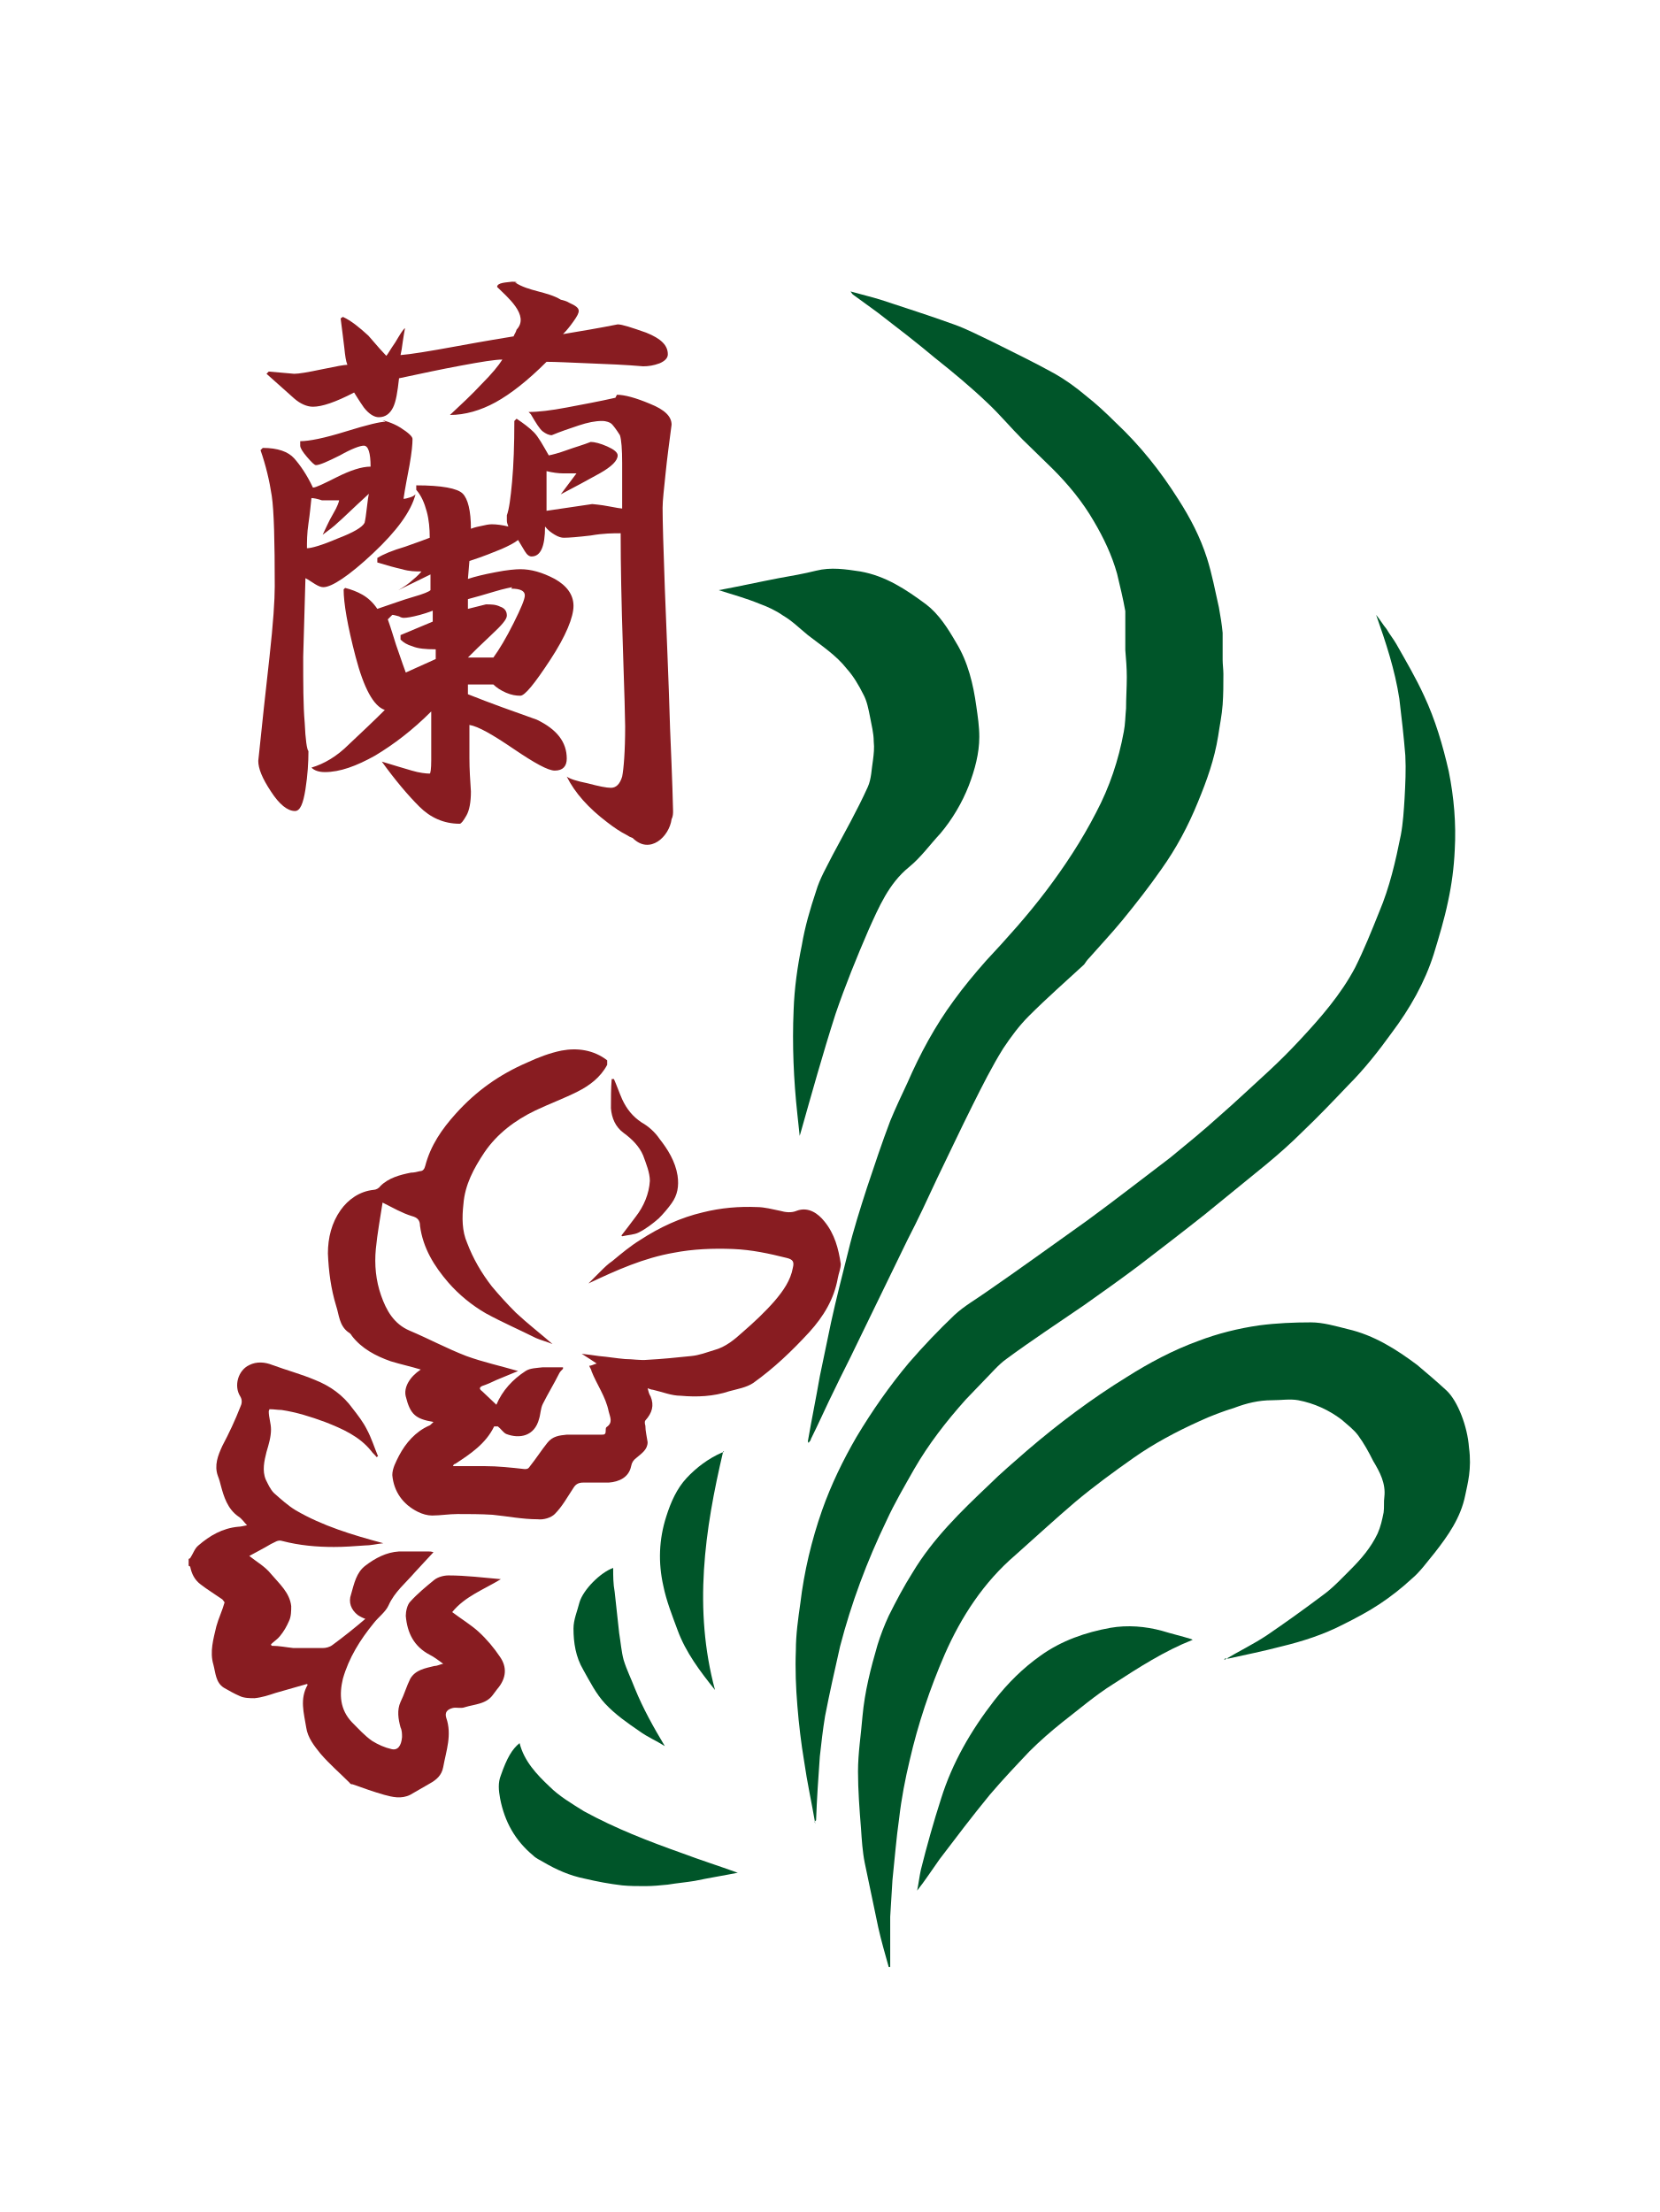
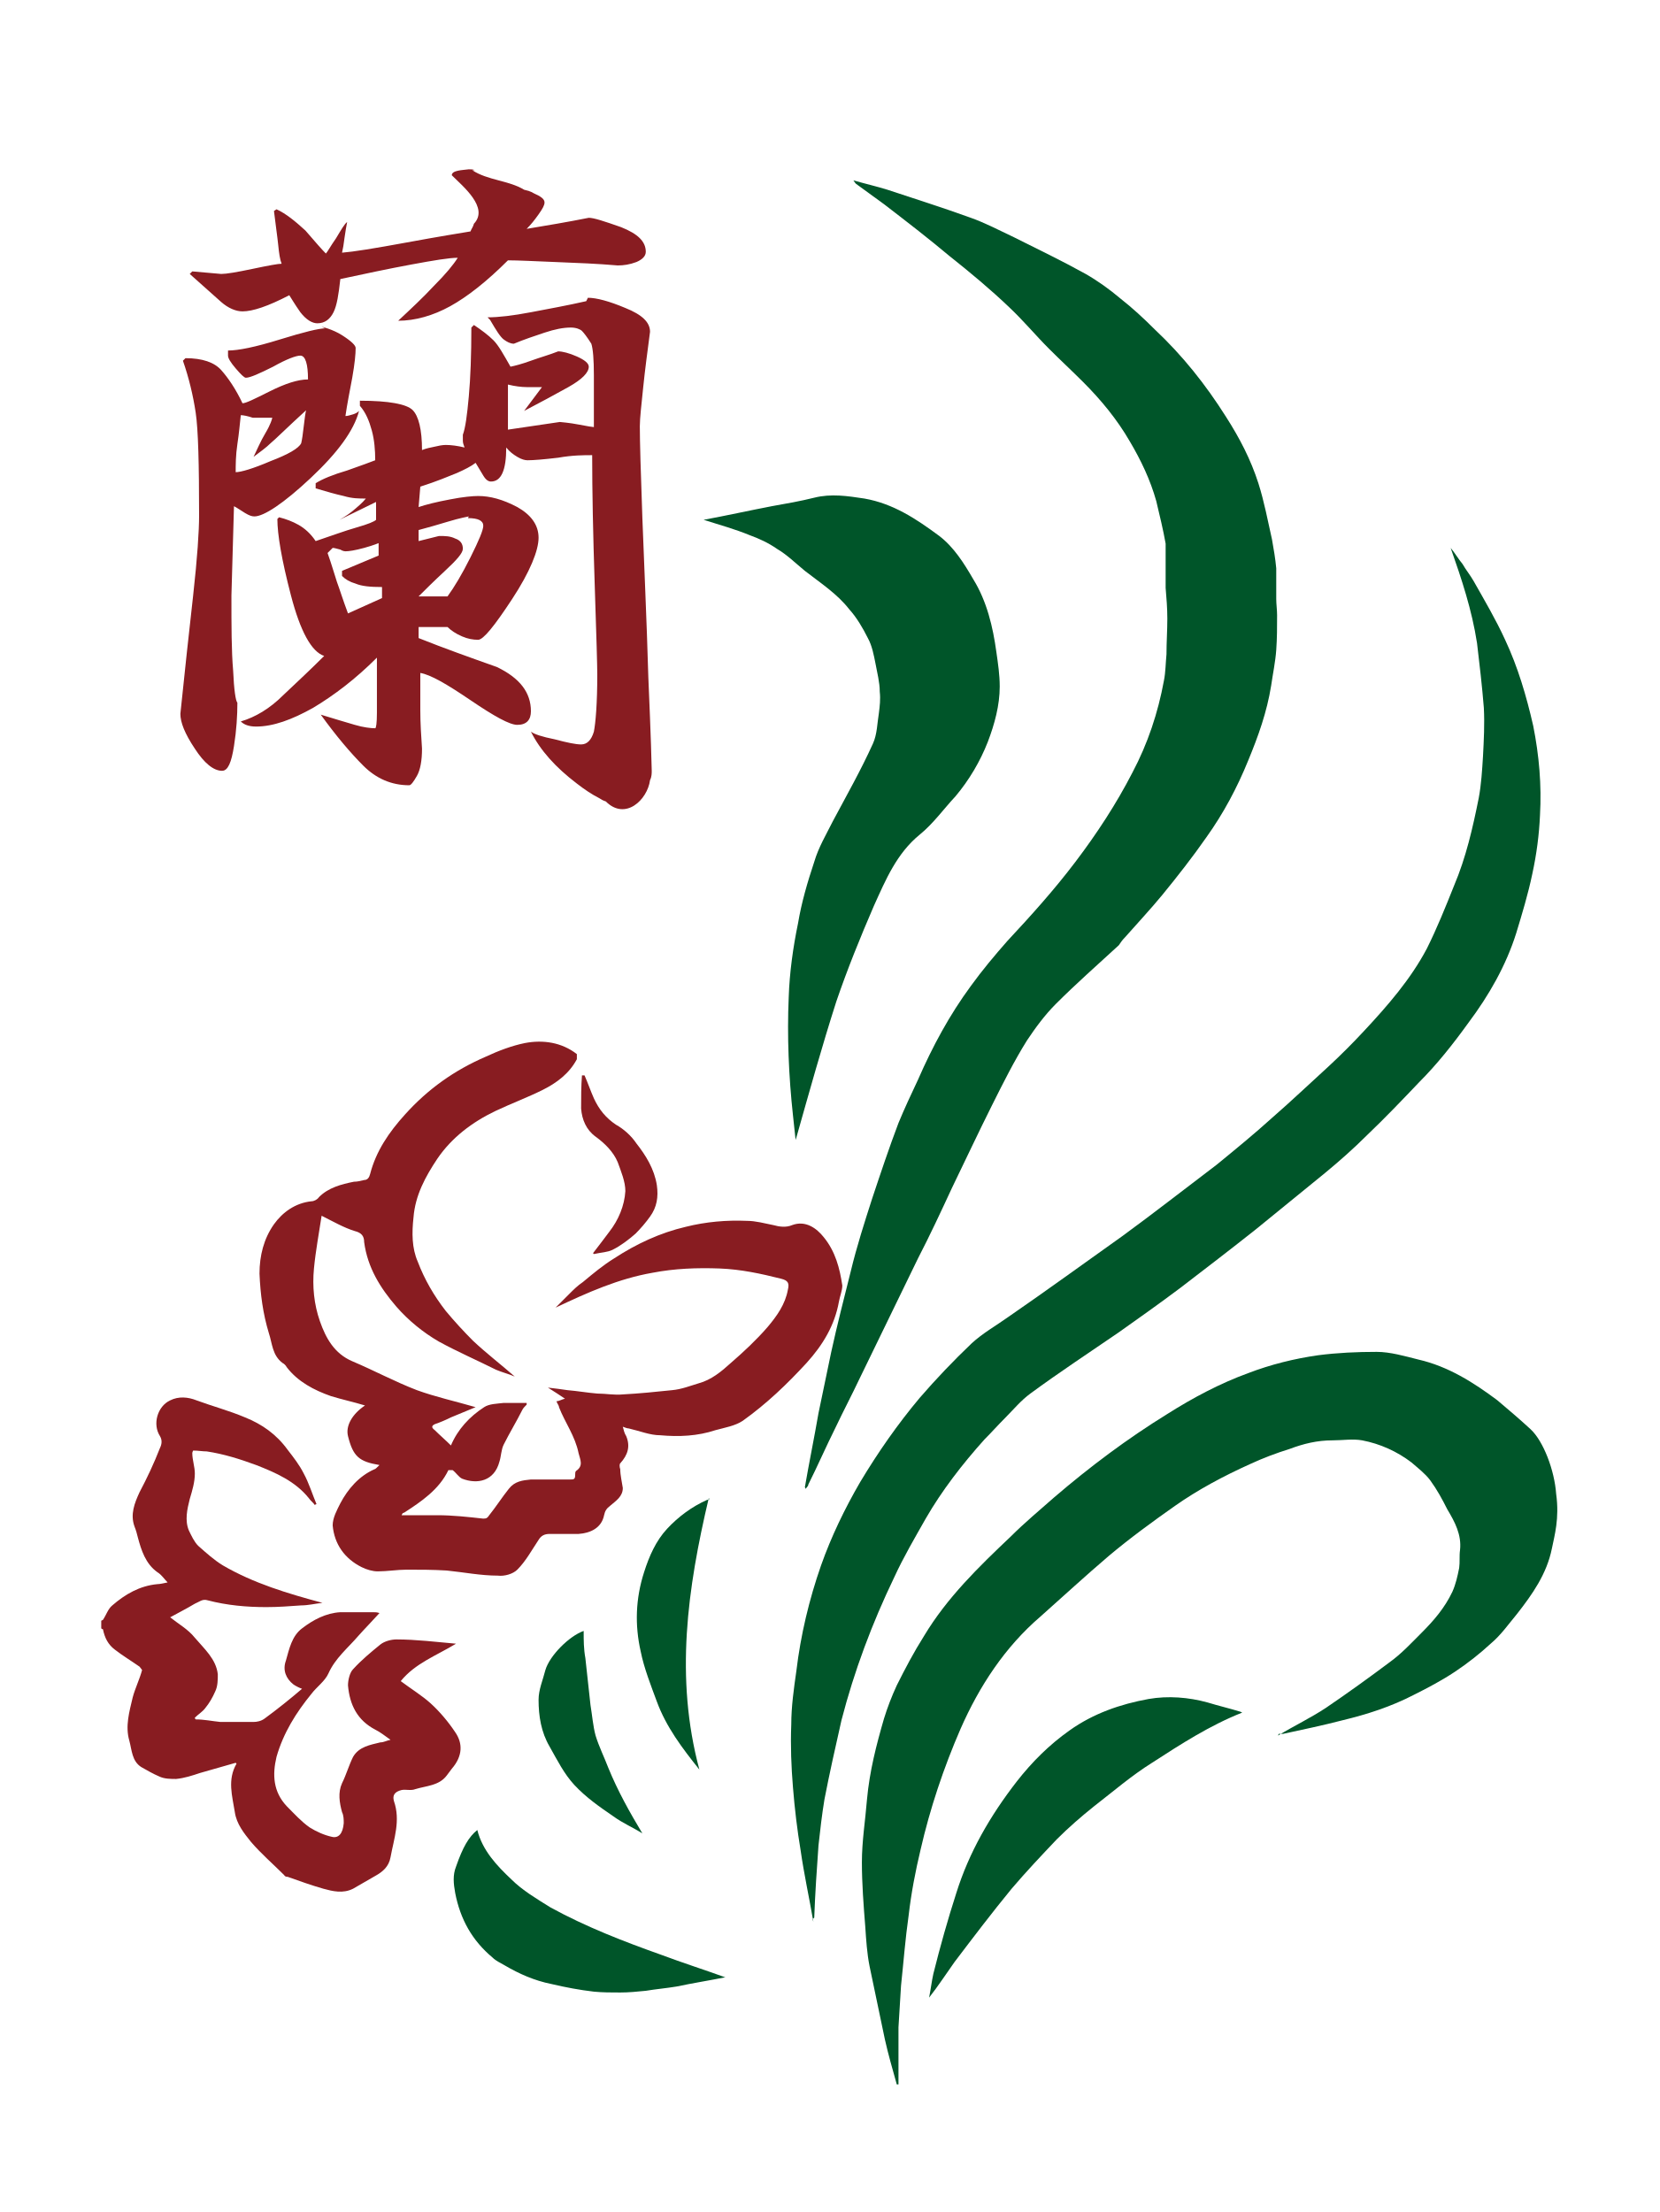
<svg xmlns="http://www.w3.org/2000/svg" width="900" height="1200" viewBox="0 0 900 1200">
-   <svg viewBox="0 0 19 26" preserveAspectRatio="xMidYMid meet" x="54.00" y="72.00" width="792.00" height="1056.00">
+   <svg viewBox="0 0 19 26" preserveAspectRatio="xMidYMid meet" width="900" height="1200">
    <defs>
      <style>
      .cls-1 {
        fill: #005529;
      }

      .cls-2 {
        fill: #881c21;
      }
    </style>
    </defs>
    <g>
      <path class="cls-2" d="M.96,19.04c.04-.06,.06-.13,.11-.17,.15-.13,.32-.23,.53-.25,.03,0,.07-.01,.12-.02-.04-.04-.07-.09-.12-.12-.14-.1-.19-.26-.23-.41-.01-.04-.02-.08-.04-.13-.05-.14,0-.27,.06-.4,.09-.17,.17-.34,.24-.52,.02-.04,.03-.09,0-.14-.09-.14-.03-.35,.12-.42,.1-.05,.21-.04,.31,0,.19,.07,.38,.12,.57,.2,.2,.08,.37,.2,.5,.38,.07,.09,.14,.18,.19,.28,.06,.11,.1,.24,.15,.36,0,0-.01,0-.02,.01-.02-.03-.05-.05-.07-.08-.16-.2-.39-.3-.62-.39-.19-.07-.38-.13-.58-.16-.05,0-.1-.01-.16-.01,0,0-.01,.02-.01,.03,0,.08,.03,.16,.03,.24,0,.1-.03,.2-.06,.3-.03,.12-.06,.25-.01,.37,.03,.06,.06,.13,.11,.18,.09,.08,.19,.17,.29,.23,.36,.21,.76,.33,1.17,.44-.09,.01-.17,.03-.25,.03-.14,.01-.27,.02-.41,.02-.23,0-.46-.02-.69-.08-.06-.02-.1,.02-.15,.04-.1,.06-.2,.11-.29,.16,.1,.08,.21,.14,.29,.24,.11,.13,.25,.25,.27,.43,0,.06,0,.14-.03,.2-.03,.07-.07,.14-.12,.2-.03,.04-.08,.07-.12,.11,0,0,0,.01,.01,.02,.1,0,.19,.02,.29,.03,.13,0,.26,0,.39,0,.04,0,.09-.01,.13-.04,.15-.11,.3-.23,.44-.35-.03-.01-.07-.03-.1-.05-.09-.07-.13-.17-.09-.28,.04-.14,.07-.29,.19-.38,.13-.1,.28-.18,.45-.19,.13,0,.26,0,.39,0,.02,0,.04,0,.07,.01-.09,.1-.17,.18-.25,.27-.12,.14-.27,.26-.35,.44-.04,.09-.14,.16-.2,.24-.18,.22-.33,.46-.41,.74-.05,.21-.04,.41,.12,.58,.09,.09,.17,.18,.27,.25,.08,.05,.17,.09,.26,.11,.08,.02,.13-.04,.14-.16,0-.04,0-.09-.02-.13-.03-.11-.05-.23,0-.34,.05-.1,.08-.21,.13-.31,.07-.12,.2-.14,.32-.17,.04,0,.07-.02,.12-.03-.07-.05-.12-.09-.18-.12-.21-.11-.3-.29-.32-.52,0-.06,.02-.15,.06-.19,.1-.11,.21-.2,.32-.29,.05-.04,.13-.06,.19-.06,.23,0,.47,.03,.7,.05-.23,.14-.48,.23-.65,.44,.12,.09,.25,.17,.35,.26,.11,.1,.21,.22,.29,.34,.09,.13,.09,.28-.04,.43-.02,.03-.04,.05-.06,.08-.09,.12-.24,.12-.37,.16-.05,.02-.11,0-.16,.01-.08,.02-.11,.06-.09,.13,.08,.23,0,.44-.04,.66-.02,.11-.09,.17-.18,.22-.09,.05-.17,.1-.26,.15-.12,.06-.24,.03-.35,0-.14-.04-.28-.09-.42-.14-.01,0-.03,0-.04-.02-.13-.13-.27-.25-.39-.39-.08-.1-.17-.21-.19-.35-.03-.19-.09-.38,.02-.57,0,0,0,0-.01-.01-.14,.04-.28,.08-.42,.12-.09,.03-.18,.06-.28,.07-.06,0-.14,0-.2-.03-.07-.03-.14-.07-.21-.11-.11-.07-.11-.2-.14-.31-.05-.17,0-.34,.04-.51,.03-.11,.08-.21,.11-.32,0,0-.02-.03-.03-.04-.1-.07-.2-.13-.29-.2-.08-.06-.12-.14-.14-.24,0,0-.01,0-.02-.01v-.09Z" />
      <path class="cls-1" d="M9.21,17.48c.05-.29,.11-.58,.16-.87,.05-.24,.1-.48,.15-.72,.07-.32,.15-.63,.23-.95,.07-.29,.16-.57,.25-.85,.1-.3,.2-.6,.31-.89,.07-.17,.15-.34,.23-.51,.17-.39,.37-.76,.62-1.1,.13-.18,.28-.36,.43-.53,.28-.3,.55-.6,.8-.93,.25-.33,.48-.68,.67-1.05,.18-.34,.3-.7,.37-1.08,.02-.1,.02-.21,.03-.31,0-.14,.01-.28,.01-.42,0-.12-.01-.24-.02-.36,0-.05,0-.11,0-.16,0-.12,0-.24,0-.36-.03-.17-.07-.33-.11-.5-.07-.25-.18-.48-.31-.7-.15-.26-.34-.49-.55-.7-.13-.13-.27-.26-.4-.39-.16-.16-.3-.33-.47-.49-.22-.21-.46-.41-.7-.6-.25-.21-.51-.41-.77-.61-.11-.08-.22-.16-.33-.24,0,0-.01-.01-.03-.04,.14,.04,.27,.07,.4,.11,.33,.11,.65,.21,.98,.33,.17,.06,.34,.15,.51,.23,.28,.14,.57,.28,.84,.43,.14,.08,.28,.18,.41,.29,.14,.11,.27,.23,.4,.36,.33,.31,.6,.65,.84,1.03,.16,.25,.29,.5,.38,.78,.07,.22,.11,.44,.16,.66,.02,.11,.04,.23,.05,.34,0,.12,0,.24,0,.36,0,.06,.01,.13,.01,.19,0,.14,0,.27-.01,.41-.01,.14-.04,.28-.06,.42-.05,.31-.15,.59-.27,.88-.13,.32-.29,.62-.49,.9-.16,.23-.34,.46-.52,.68-.14,.17-.29,.33-.44,.5-.03,.03-.05,.06-.07,.09-.25,.23-.5,.45-.74,.69-.13,.13-.24,.28-.34,.43-.15,.24-.28,.5-.41,.76-.16,.32-.31,.64-.47,.97-.13,.28-.26,.56-.4,.83-.23,.47-.46,.95-.69,1.42-.09,.19-.19,.38-.28,.57-.11,.22-.21,.45-.32,.67,0,.02-.02,.03-.03,.05h0Z" />
      <path class="cls-1" d="M9.31,22.59c-.05-.29-.11-.56-.15-.84-.04-.24-.07-.49-.09-.74-.02-.24-.03-.49-.02-.74,0-.21,.03-.42,.06-.63,.05-.42,.15-.84,.29-1.24,.12-.34,.28-.67,.46-.98,.21-.35,.44-.68,.7-.99,.19-.22,.4-.44,.61-.64,.13-.12,.29-.21,.43-.31,.45-.31,.89-.63,1.34-.95,.37-.27,.74-.56,1.11-.84,.22-.18,.44-.36,.65-.55,.23-.2,.45-.41,.67-.61,.14-.13,.28-.27,.41-.41,.28-.3,.55-.61,.74-.97,.12-.24,.22-.49,.32-.74,.14-.33,.22-.68,.29-1.03,.03-.16,.04-.33,.05-.49,.01-.19,.02-.38,.01-.57-.02-.25-.05-.51-.08-.76-.06-.39-.18-.75-.31-1.12,.05,.06,.09,.13,.14,.19,.04,.07,.09,.13,.13,.2,.13,.23,.26,.45,.37,.69,.15,.32,.25,.66,.33,1.01,.07,.35,.1,.7,.08,1.05-.01,.23-.04,.46-.09,.69-.05,.24-.12,.47-.19,.7-.12,.38-.32,.73-.56,1.05-.18,.25-.37,.49-.58,.7-.2,.21-.4,.42-.61,.62-.16,.16-.33,.31-.5,.45-.27,.22-.54,.44-.81,.66-.29,.23-.59,.46-.89,.69-.24,.18-.48,.35-.72,.52-.35,.24-.7,.47-1.04,.72-.11,.08-.2,.19-.3,.29-.08,.08-.16,.17-.24,.25-.26,.29-.5,.6-.69,.93-.13,.23-.26,.45-.37,.69-.26,.54-.47,1.1-.62,1.68-.07,.31-.14,.62-.2,.93-.03,.18-.05,.36-.07,.54-.02,.28-.04,.57-.05,.85,0,0,0,0-.02,.02Z" />
      <path class="cls-1" d="M14.77,20.4c.2-.12,.39-.21,.57-.33,.25-.17,.5-.35,.74-.53,.14-.1,.26-.23,.38-.35,.14-.14,.27-.29,.36-.48,.04-.09,.06-.18,.08-.28,.01-.07,0-.14,.01-.21,.02-.18-.06-.33-.15-.48-.06-.12-.12-.23-.2-.34-.06-.08-.14-.14-.22-.21-.17-.13-.37-.22-.58-.26-.11-.02-.23,0-.35,0-.18,0-.34,.04-.5,.1-.16,.05-.32,.11-.47,.18-.31,.14-.61,.3-.88,.49-.27,.19-.53,.38-.78,.59-.27,.23-.53,.47-.8,.71-.42,.36-.72,.82-.94,1.32-.2,.46-.36,.94-.47,1.42-.06,.25-.11,.51-.14,.77-.04,.28-.06,.55-.09,.83-.01,.16-.02,.33-.03,.49,0,.22,0,.45,0,.67,0,0-.01,0-.02,0-.05-.18-.1-.35-.14-.53-.06-.29-.12-.57-.18-.86-.03-.15-.04-.31-.05-.46-.02-.25-.04-.51-.04-.76,0-.25,.04-.49,.06-.74,.03-.33,.11-.64,.2-.95,.04-.13,.09-.26,.15-.39,.1-.2,.2-.39,.32-.58,.27-.45,.64-.81,1.02-1.17,.16-.16,.34-.31,.51-.46,.42-.36,.86-.69,1.33-.98,.3-.19,.62-.36,.95-.48,.26-.1,.54-.17,.82-.21,.23-.03,.46-.04,.69-.04,.16,0,.33,.05,.49,.09,.35,.08,.65,.27,.93,.48,.13,.11,.26,.22,.39,.34,.15,.14,.28,.48,.3,.76,.04,.29-.02,.49-.05,.64-.06,.3-.23,.54-.41,.77-.1,.12-.19,.25-.31,.35-.13,.12-.27,.23-.42,.33-.15,.1-.32,.19-.48,.27-.27,.14-.55,.23-.84,.3-.23,.06-.47,.11-.7,.16-.01,0-.03,0-.05,0Z" />
      <path class="cls-2" d="M4.21,17.22c-.24-.04-.31-.1-.37-.34-.03-.12,.05-.26,.2-.36-.13-.04-.27-.07-.4-.11-.2-.07-.39-.17-.52-.34-.01-.02-.03-.04-.05-.05-.12-.09-.12-.23-.16-.35-.07-.23-.1-.46-.11-.7,0-.21,.05-.41,.17-.58,.1-.14,.25-.25,.44-.27,.03,0,.07-.02,.09-.05,.11-.11,.26-.15,.41-.18,.04,0,.08-.01,.12-.02,.04,0,.06-.03,.07-.07,.07-.27,.22-.49,.41-.7,.27-.3,.58-.52,.95-.68,.15-.07,.31-.13,.46-.16,.21-.04,.43-.01,.61,.13,0,0,0,.04,0,.06-.09,.17-.24,.28-.4,.36-.18,.09-.37,.16-.56,.25-.27,.13-.51,.31-.68,.56-.14,.21-.26,.43-.28,.69-.02,.18-.02,.36,.05,.52,.08,.21,.19,.4,.33,.58,.1,.12,.21,.24,.32,.35,.16,.15,.33,.28,.49,.42-.07-.03-.15-.05-.22-.08-.22-.11-.45-.21-.67-.33-.19-.11-.36-.25-.5-.41-.19-.22-.34-.46-.38-.76,0-.07-.03-.11-.11-.13-.13-.04-.25-.11-.39-.18-.03,.2-.07,.41-.09,.62-.02,.21,0,.42,.07,.62,.07,.2,.17,.38,.38,.47,.26,.11,.5,.24,.76,.34,.22,.08,.45,.13,.69,.2-.1,.04-.19,.08-.29,.12-.06,.03-.13,.06-.19,.08-.04,.02-.04,.04,0,.07,.06,.06,.13,.12,.19,.18,.08-.19,.22-.34,.39-.45,.06-.04,.15-.04,.23-.05,.09,0,.18,0,.27,0,0,0,0,.02,0,.02-.02,.02-.04,.04-.05,.06-.07,.14-.15,.27-.22,.41-.03,.06-.03,.14-.05,.2-.06,.23-.26,.27-.44,.2-.04-.02-.07-.07-.11-.1,0,0-.04,0-.05,0-.11,.23-.32,.37-.52,.5,0,0-.01,0-.02,.01,0,0,0,0-.01,.02,.02,0,.04,0,.05,0,.12,0,.25,0,.37,0,.18,0,.36,.02,.54,.04,.04,0,.05-.01,.07-.04,.08-.1,.15-.21,.23-.31,.07-.09,.16-.1,.26-.11,.15,0,.3,0,.46,0,.04,0,.06,0,.06-.05,0-.02,0-.04,.01-.05,.09-.06,.05-.13,.03-.21-.04-.2-.16-.36-.23-.54,0-.02-.02-.04-.03-.07,.03,0,.06-.02,.1-.03-.06-.04-.12-.08-.2-.13,.09,.01,.16,.02,.23,.03,.12,.01,.23,.03,.35,.04,.1,0,.2,.02,.3,.01,.19-.01,.39-.03,.58-.05,.11-.01,.21-.05,.31-.08,.15-.04,.27-.14,.38-.24,.15-.13,.3-.27,.43-.42,.11-.13,.21-.27,.24-.44,.02-.08,0-.11-.08-.13-.24-.06-.47-.11-.72-.12-.27-.01-.53,0-.79,.05-.4,.07-.76,.23-1.14,.41,.06-.06,.11-.11,.16-.16,.05-.05,.1-.1,.16-.14,.12-.1,.24-.2,.37-.28,.26-.17,.54-.3,.84-.37,.24-.06,.48-.08,.72-.07,.1,0,.21,.03,.31,.05,.07,.02,.15,.03,.22,0,.16-.06,.29,.04,.37,.14,.14,.17,.19,.37,.22,.57,0,.06-.03,.13-.04,.19-.05,.28-.19,.51-.38,.72-.23,.25-.47,.48-.75,.68-.09,.06-.21,.08-.32,.11-.21,.07-.43,.08-.65,.06-.12,0-.24-.05-.37-.08-.02,0-.04-.01-.07-.02,.01,.04,.02,.08,.04,.11,.05,.12,.02,.22-.07,.32-.01,.01-.01,.04,0,.07,0,.07,.02,.15,.03,.22,0,.1-.08,.15-.15,.21-.04,.03-.06,.06-.07,.11-.03,.15-.16,.21-.3,.22-.11,0-.22,0-.34,0-.06,0-.1,.02-.13,.07-.08,.12-.15,.25-.25,.35-.05,.05-.15,.08-.23,.07-.2,0-.4-.04-.6-.06-.16-.01-.32-.01-.47-.01-.11,0-.23,.02-.34,.02-.06,0-.13-.02-.19-.05-.2-.1-.32-.27-.34-.49,0-.09,.05-.18,.09-.26,.09-.17,.22-.32,.4-.4,.01,0,.03-.02,.05-.04Z" />
      <path class="cls-1" d="M9.1,13.39c-.01-.1-.02-.19-.03-.28-.05-.46-.07-.93-.05-1.39,.01-.29,.05-.58,.11-.87,.04-.24,.11-.48,.19-.72,.05-.17,.14-.32,.22-.48,.16-.3,.33-.6,.47-.91,.05-.11,.05-.24,.07-.36,.01-.08,.02-.16,.01-.25,0-.11-.03-.22-.05-.33-.02-.1-.04-.21-.09-.3-.06-.12-.13-.24-.22-.34-.14-.18-.34-.31-.52-.45-.11-.09-.21-.19-.33-.26-.1-.07-.21-.12-.32-.16-.17-.07-.35-.12-.54-.18,.27-.05,.54-.11,.8-.16,.17-.03,.34-.06,.5-.1,.2-.05,.39-.02,.59,.01,.34,.06,.61,.24,.88,.44,.17,.13,.29,.32,.4,.51,.16,.26,.23,.56,.27,.85,.02,.14,.04,.27,.04,.41,0,.22-.06,.44-.14,.65-.09,.23-.22,.45-.38,.64-.14,.15-.26,.32-.42,.45-.27,.22-.4,.53-.54,.84-.16,.37-.31,.74-.44,1.12-.17,.53-.32,1.07-.47,1.6,0,0,0,0-.01,.03Z" />
      <path class="cls-1" d="M14.35,20.13c-.38,.15-.72,.37-1.06,.59-.24,.15-.46,.34-.68,.51-.15,.12-.3,.25-.44,.39-.18,.19-.36,.38-.53,.58-.23,.28-.45,.57-.67,.86-.1,.14-.19,.28-.3,.42,.02-.1,.03-.19,.05-.28,.08-.32,.17-.64,.27-.95,.15-.48,.4-.91,.71-1.31,.18-.23,.38-.43,.62-.6,.28-.2,.6-.31,.93-.37,.23-.04,.47-.02,.69,.04,.13,.04,.26,.07,.39,.11Z" />
      <path class="cls-1" d="M8.28,23.24c-.2,.04-.39,.07-.58,.11-.12,.02-.24,.03-.36,.05-.1,.01-.2,.02-.3,.02-.1,0-.21,0-.31-.01-.17-.02-.33-.05-.5-.09-.2-.04-.38-.12-.55-.22-.05-.03-.1-.05-.14-.09-.24-.2-.38-.45-.44-.76-.02-.11-.03-.21,.01-.31,.08-.23,.15-.35,.25-.43,.06,.24,.23,.42,.4,.58,.13,.13,.3,.23,.46,.33,.42,.23,.86,.4,1.31,.56,.24,.09,.49,.17,.74,.26Z" />
      <path class="cls-1" d="M8.08,17.61c-.25,1.06-.4,2.11-.11,3.19-.2-.25-.39-.5-.5-.8-.07-.19-.15-.39-.19-.59-.07-.31-.06-.62,.04-.93,.06-.19,.14-.37,.27-.51,.13-.14,.29-.26,.47-.34,0,0,.01,0,.03-.01Z" />
      <path class="cls-1" d="M6.61,19.18c0,.1,0,.2,.02,.31,.02,.18,.04,.37,.06,.55,.02,.12,.03,.25,.06,.36,.04,.13,.1,.25,.15,.38,.11,.27,.25,.52,.4,.77-.11-.07-.23-.12-.34-.2-.16-.11-.32-.22-.46-.37-.12-.13-.2-.29-.29-.45-.1-.17-.13-.36-.13-.55,0-.12,.05-.23,.08-.35,.05-.17,.28-.4,.45-.46Z" />
      <path class="cls-2" d="M6.72,14.73c.07-.09,.13-.17,.19-.25,.11-.14,.18-.31,.19-.48,0-.11-.05-.23-.09-.34-.05-.12-.15-.22-.26-.3-.11-.08-.16-.2-.17-.33,0-.13,0-.26,.01-.39,0,0,.02,0,.03,0,.04,.09,.07,.18,.11,.27,.06,.13,.14,.23,.26,.31,.09,.05,.18,.13,.24,.22,.11,.14,.21,.3,.24,.49,.02,.14,0,.26-.08,.37-.05,.07-.11,.14-.17,.2-.08,.07-.17,.14-.27,.19-.06,.03-.13,.03-.22,.05Z" />
    </g>
    <path class="cls-2" d="M3.53,3.84s.13,.03,.24,.1c.11,.07,.16,.12,.16,.15,0,.07-.01,.18-.04,.35-.03,.16-.06,.31-.08,.45,.03,0,.05-.01,.09-.02,.03-.01,.05-.02,.07-.04-.06,.23-.25,.49-.57,.79-.32,.3-.55,.45-.66,.45-.03,0-.06-.01-.11-.04-.05-.03-.09-.06-.13-.08l-.03,1.05c0,.36,0,.65,.02,.88,.01,.23,.03,.36,.05,.38,0,.15-.01,.32-.04,.51-.03,.19-.07,.29-.14,.29-.1,0-.21-.09-.32-.26-.12-.18-.17-.31-.17-.41,.05-.48,.1-.95,.15-1.39,.05-.45,.07-.76,.07-.94,0-.6-.01-1.01-.04-1.21-.03-.2-.08-.41-.15-.61l.03-.03c.2,0,.34,.05,.42,.14,.08,.09,.17,.22,.25,.39,.04,0,.14-.05,.32-.14,.18-.09,.33-.14,.45-.14,0-.18-.03-.28-.09-.28-.05,0-.16,.04-.32,.13-.16,.08-.27,.13-.32,.13-.02,0-.06-.04-.12-.11-.06-.07-.09-.12-.09-.15v-.06c.12,0,.32-.04,.61-.13s.46-.13,.53-.13Zm1.77-1.84c.18,.12,.43,.12,.61,.23,.04,.01,.08,.02,.11,.04,.09,.04,.13,.07,.13,.11,0,.03-.02,.07-.07,.14-.05,.07-.09,.12-.14,.17,.24-.04,.48-.08,.73-.13,.06,0,.18,.04,.38,.11,.2,.08,.29,.17,.29,.29,0,.05-.04,.09-.11,.12-.08,.03-.15,.04-.22,.04-.23-.02-.47-.03-.73-.04-.25-.01-.44-.02-.56-.02-.25,.25-.48,.43-.68,.54-.2,.11-.41,.17-.61,.17,.15-.14,.29-.27,.42-.41,.14-.14,.23-.25,.28-.33-.1,0-.28,.03-.55,.08-.27,.05-.55,.11-.83,.17-.02,.18-.04,.31-.08,.39s-.1,.13-.19,.13c-.06,0-.13-.04-.2-.13-.07-.1-.11-.17-.13-.2-.25,.13-.43,.19-.55,.19-.08,0-.17-.04-.25-.11-.08-.07-.2-.18-.37-.33l.03-.03,.34,.03c.06,0,.18-.02,.37-.06,.19-.04,.3-.06,.34-.06-.02-.05-.03-.12-.04-.22-.01-.1-.03-.23-.05-.4l.03-.02c.11,.05,.22,.14,.34,.25,.12,.14,.2,.23,.24,.27,.02-.02,.05-.08,.12-.18,.06-.1,.1-.17,.13-.19-.01,.05-.02,.11-.03,.18-.01,.08-.02,.14-.03,.18,.13-.01,.38-.05,.76-.12,.38-.07,.63-.11,.75-.13,.01-.03,.03-.05,.04-.09,.18-.19-.13-.44-.26-.57,0-.06,.13-.06,.2-.07,.02,0,.05,0,.07,.01Zm-1.95,2.82c-.23,.21-.37,.35-.42,.39-.05,.05-.12,.1-.2,.16,.04-.08,.08-.18,.14-.28,.06-.1,.08-.17,.08-.18h-.23c-.06-.02-.11-.03-.14-.03-.01,.09-.02,.21-.04,.34s-.02,.25-.02,.33c.06,0,.2-.04,.41-.13,.21-.08,.33-.15,.36-.21,.01-.04,.02-.11,.03-.2,.01-.09,.02-.16,.03-.2Zm3.31-1.32c.1,0,.25,.04,.44,.12,.2,.08,.29,.17,.29,.28-.03,.23-.06,.45-.08,.65-.02,.2-.04,.36-.04,.46,0,.17,.01,.53,.03,1.08,.02,.55,.05,1.17,.07,1.87,.03,.69,.04,1.06,.04,1.1,0,.03,0,.07-.02,.11-.03,.23-.29,.48-.52,.25-.03-.01-.05-.02-.08-.04-.08-.04-.17-.1-.26-.17-.25-.19-.43-.39-.54-.61,.04,.03,.13,.06,.28,.09,.15,.04,.25,.06,.31,.06,.07,0,.12-.05,.15-.15,.02-.1,.04-.33,.04-.67,0-.1-.01-.45-.03-1.05-.02-.6-.03-1.11-.03-1.53-.1,0-.23,0-.4,.03-.17,.02-.29,.03-.36,.03-.03,0-.07-.01-.12-.04-.05-.03-.09-.06-.13-.11,0,.27-.06,.4-.18,.4-.03,0-.06-.02-.09-.07-.03-.05-.06-.1-.09-.15-.05,.04-.13,.08-.22,.12-.1,.04-.24,.1-.43,.16l-.02,.24c.09-.03,.21-.06,.37-.09,.15-.03,.27-.04,.33-.04,.14,0,.29,.04,.46,.13,.16,.09,.25,.21,.25,.36s-.1,.4-.31,.72c-.21,.32-.34,.48-.4,.48s-.12-.01-.19-.04-.13-.07-.17-.11h-.34v.13c.3,.12,.61,.23,.92,.34,.27,.13,.4,.3,.4,.52,0,.1-.05,.16-.16,.16-.09,0-.27-.1-.55-.29-.28-.19-.47-.3-.59-.32,0,.15,0,.29,0,.44s.01,.3,.02,.45c0,.14-.02,.25-.06,.32-.04,.07-.07,.11-.09,.11-.21,0-.39-.08-.54-.23-.15-.15-.32-.35-.5-.6,.16,.05,.3,.09,.4,.12,.1,.03,.19,.04,.24,.04,.01,0,.02-.06,.02-.18,0-.12,0-.34,0-.65-.25,.25-.5,.44-.75,.59-.25,.14-.47,.22-.67,.22-.08,0-.14-.02-.18-.06,.17-.05,.34-.15,.5-.31,.17-.16,.33-.31,.48-.46-.15-.05-.28-.29-.39-.71-.11-.42-.16-.72-.16-.9l.02-.02c.08,.02,.16,.05,.23,.09,.07,.04,.14,.1,.2,.19,.18-.06,.34-.12,.48-.16,.14-.04,.21-.07,.23-.09v-.21l-.43,.21s.09-.05,.15-.1c.06-.05,.12-.1,.16-.15-.08,0-.16,0-.26-.03-.09-.02-.2-.05-.33-.09v-.06c.08-.05,.2-.1,.37-.15,.17-.06,.28-.1,.33-.12,0-.12-.01-.24-.04-.35-.03-.11-.07-.21-.14-.29v-.06c.34,0,.55,.04,.62,.11,.07,.07,.11,.23,.11,.47,.05-.02,.1-.03,.15-.04,.04-.01,.09-.02,.13-.02,.06,0,.14,.01,.22,.03-.01-.03-.02-.05-.02-.08,0-.03,0-.05,0-.07,.03-.08,.05-.23,.07-.45,.02-.22,.03-.49,.03-.81l.03-.03c.09,.06,.17,.12,.23,.18,.06,.06,.12,.17,.2,.31,.05-.01,.13-.03,.24-.07,.11-.04,.22-.07,.32-.11,.05,0,.13,.02,.22,.06s.14,.08,.14,.12c0,.07-.08,.15-.24,.24-.16,.09-.33,.18-.52,.28l.21-.28c-.06,0-.12,0-.18,0-.06,0-.14-.01-.22-.03v.53l.61-.09s.12,.01,.22,.03c.1,.02,.17,.03,.18,.03v-.61c0-.18-.01-.31-.03-.37-.05-.08-.09-.13-.11-.15-.02-.02-.07-.04-.13-.04-.09,0-.19,.02-.31,.06-.12,.04-.24,.08-.36,.13-.04,0-.08-.02-.12-.05-.04-.03-.09-.11-.16-.23l-.03-.03c.13,0,.3-.02,.51-.06s.43-.08,.65-.13Zm-2.45,2.88s-.07,.03-.18,.06c-.11,.03-.18,.04-.22,.04,0,0-.03,0-.06-.02-.04-.01-.07-.02-.09-.02-.02,.02-.04,.04-.06,.06,.05,.14,.08,.25,.11,.34,.03,.08,.07,.21,.13,.37l.4-.18v-.13c-.14,0-.24-.01-.31-.04-.07-.02-.12-.05-.16-.09v-.06l.43-.18v-.16Zm1.05-.31s-.11,.02-.24,.06c-.13,.04-.24,.07-.35,.1v.13c.08-.02,.16-.04,.24-.06,.07,0,.13,0,.19,.03,.06,.02,.09,.06,.09,.12,0,.05-.07,.13-.21,.26-.14,.13-.24,.23-.31,.3h.34c.08-.11,.17-.26,.27-.46,.1-.2,.15-.32,.15-.37,0-.06-.06-.09-.18-.09Z" />
  </svg>
</svg>
